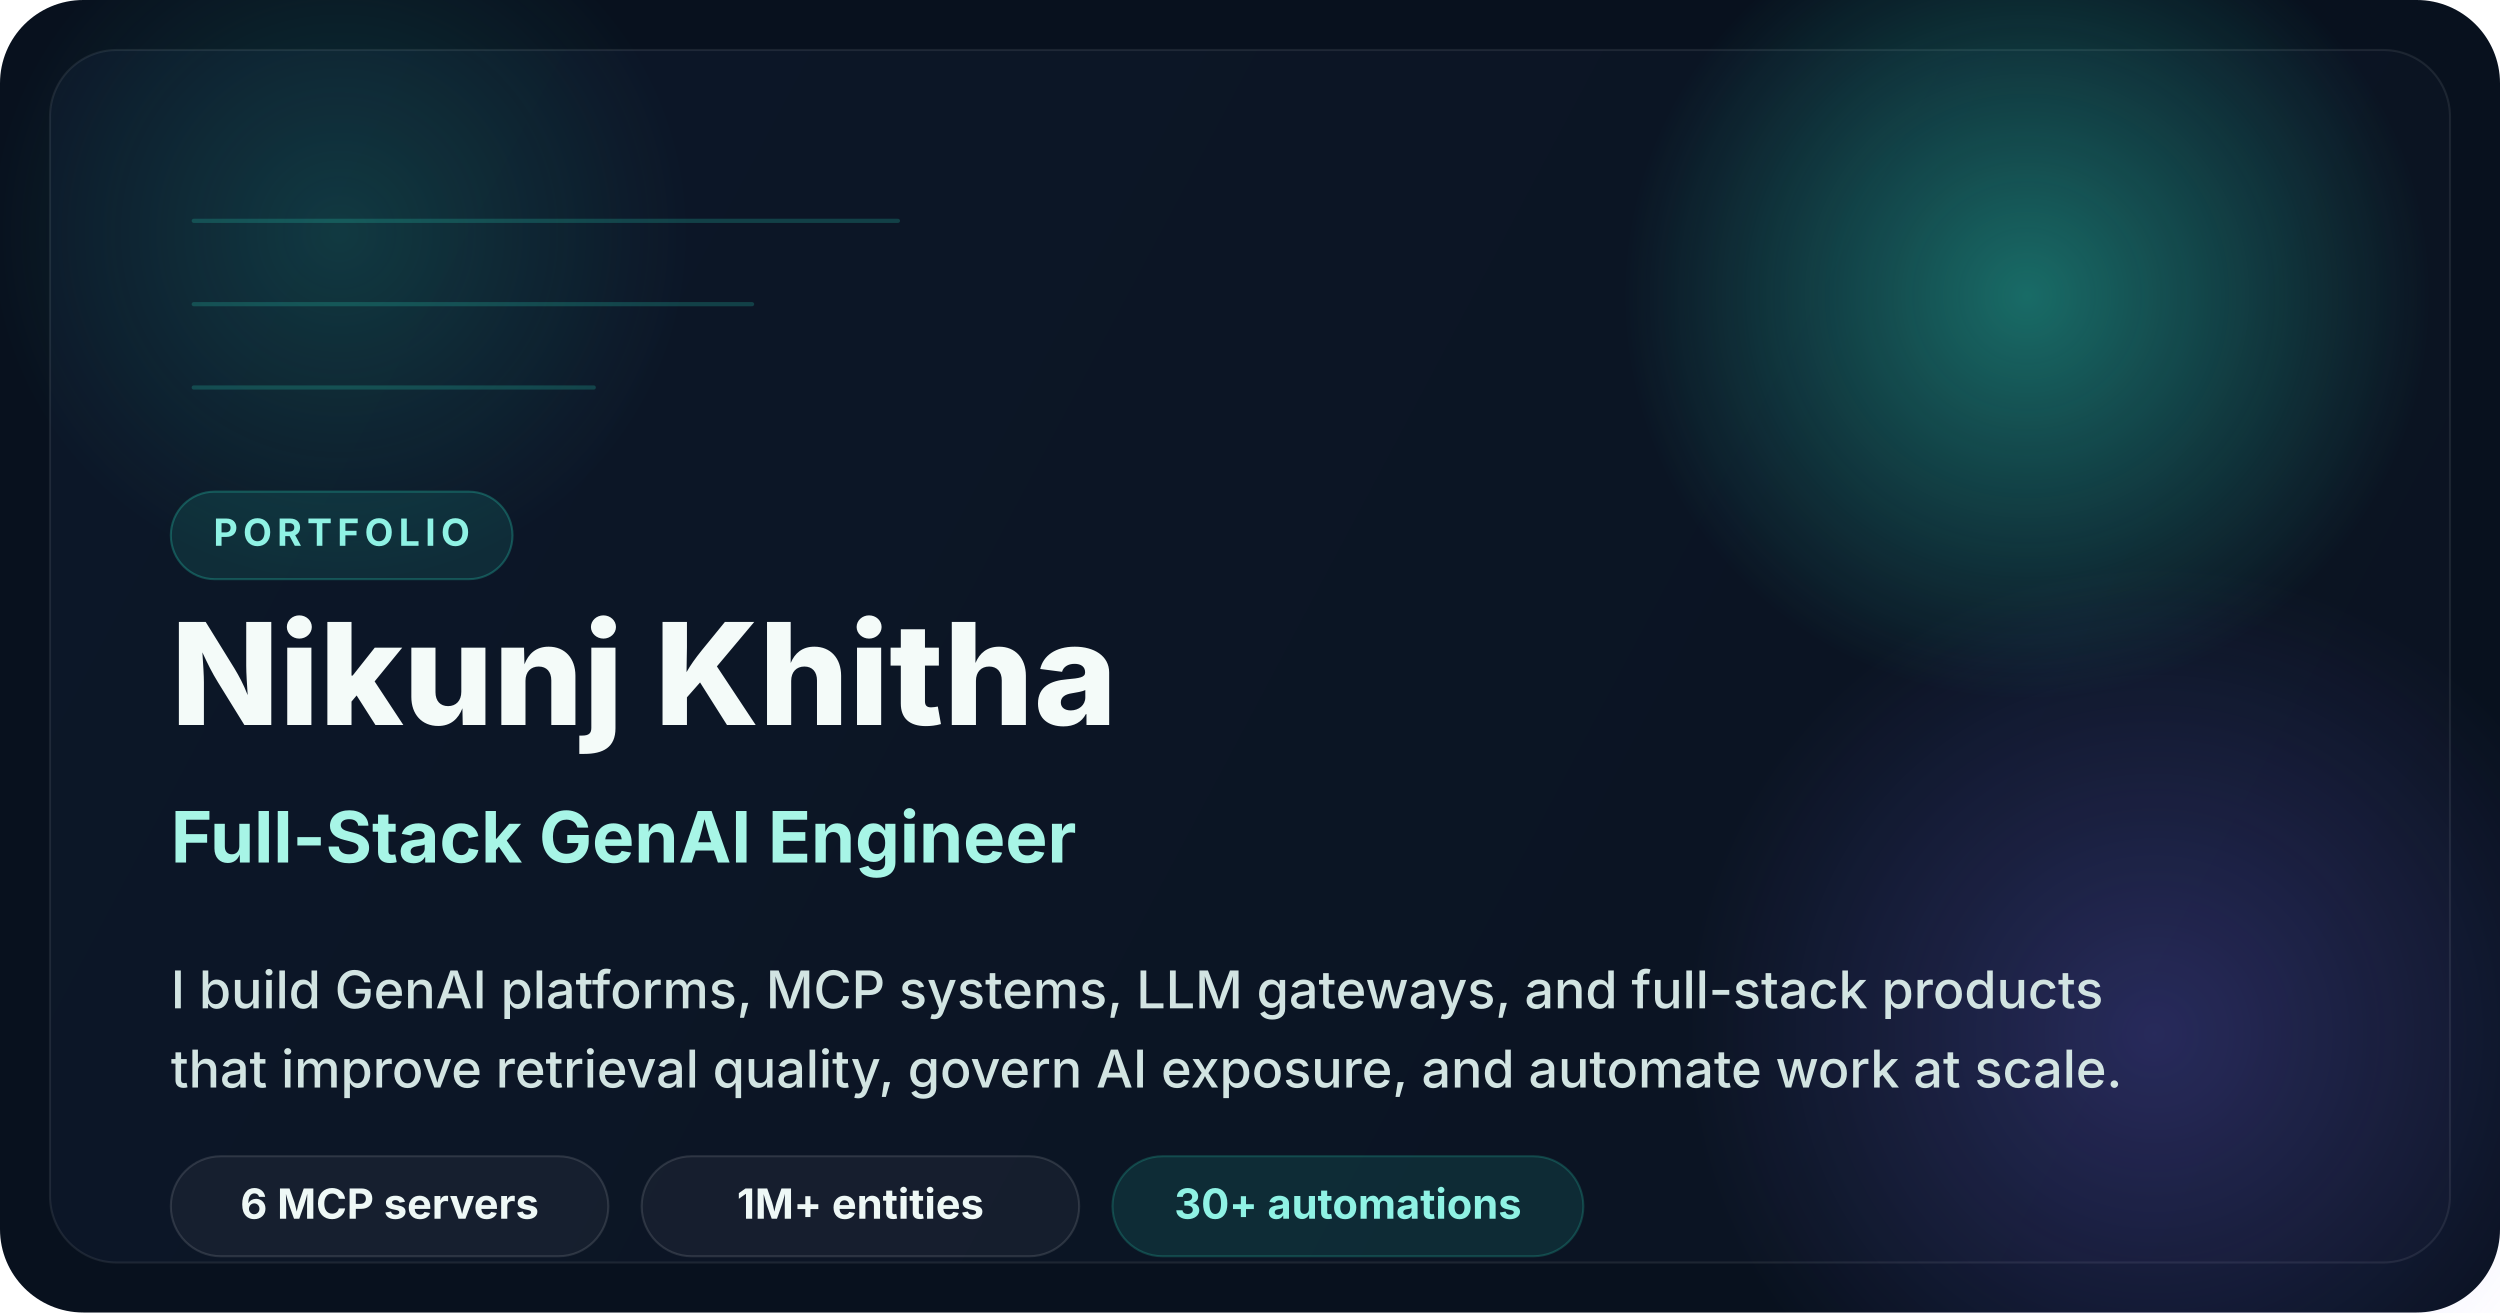
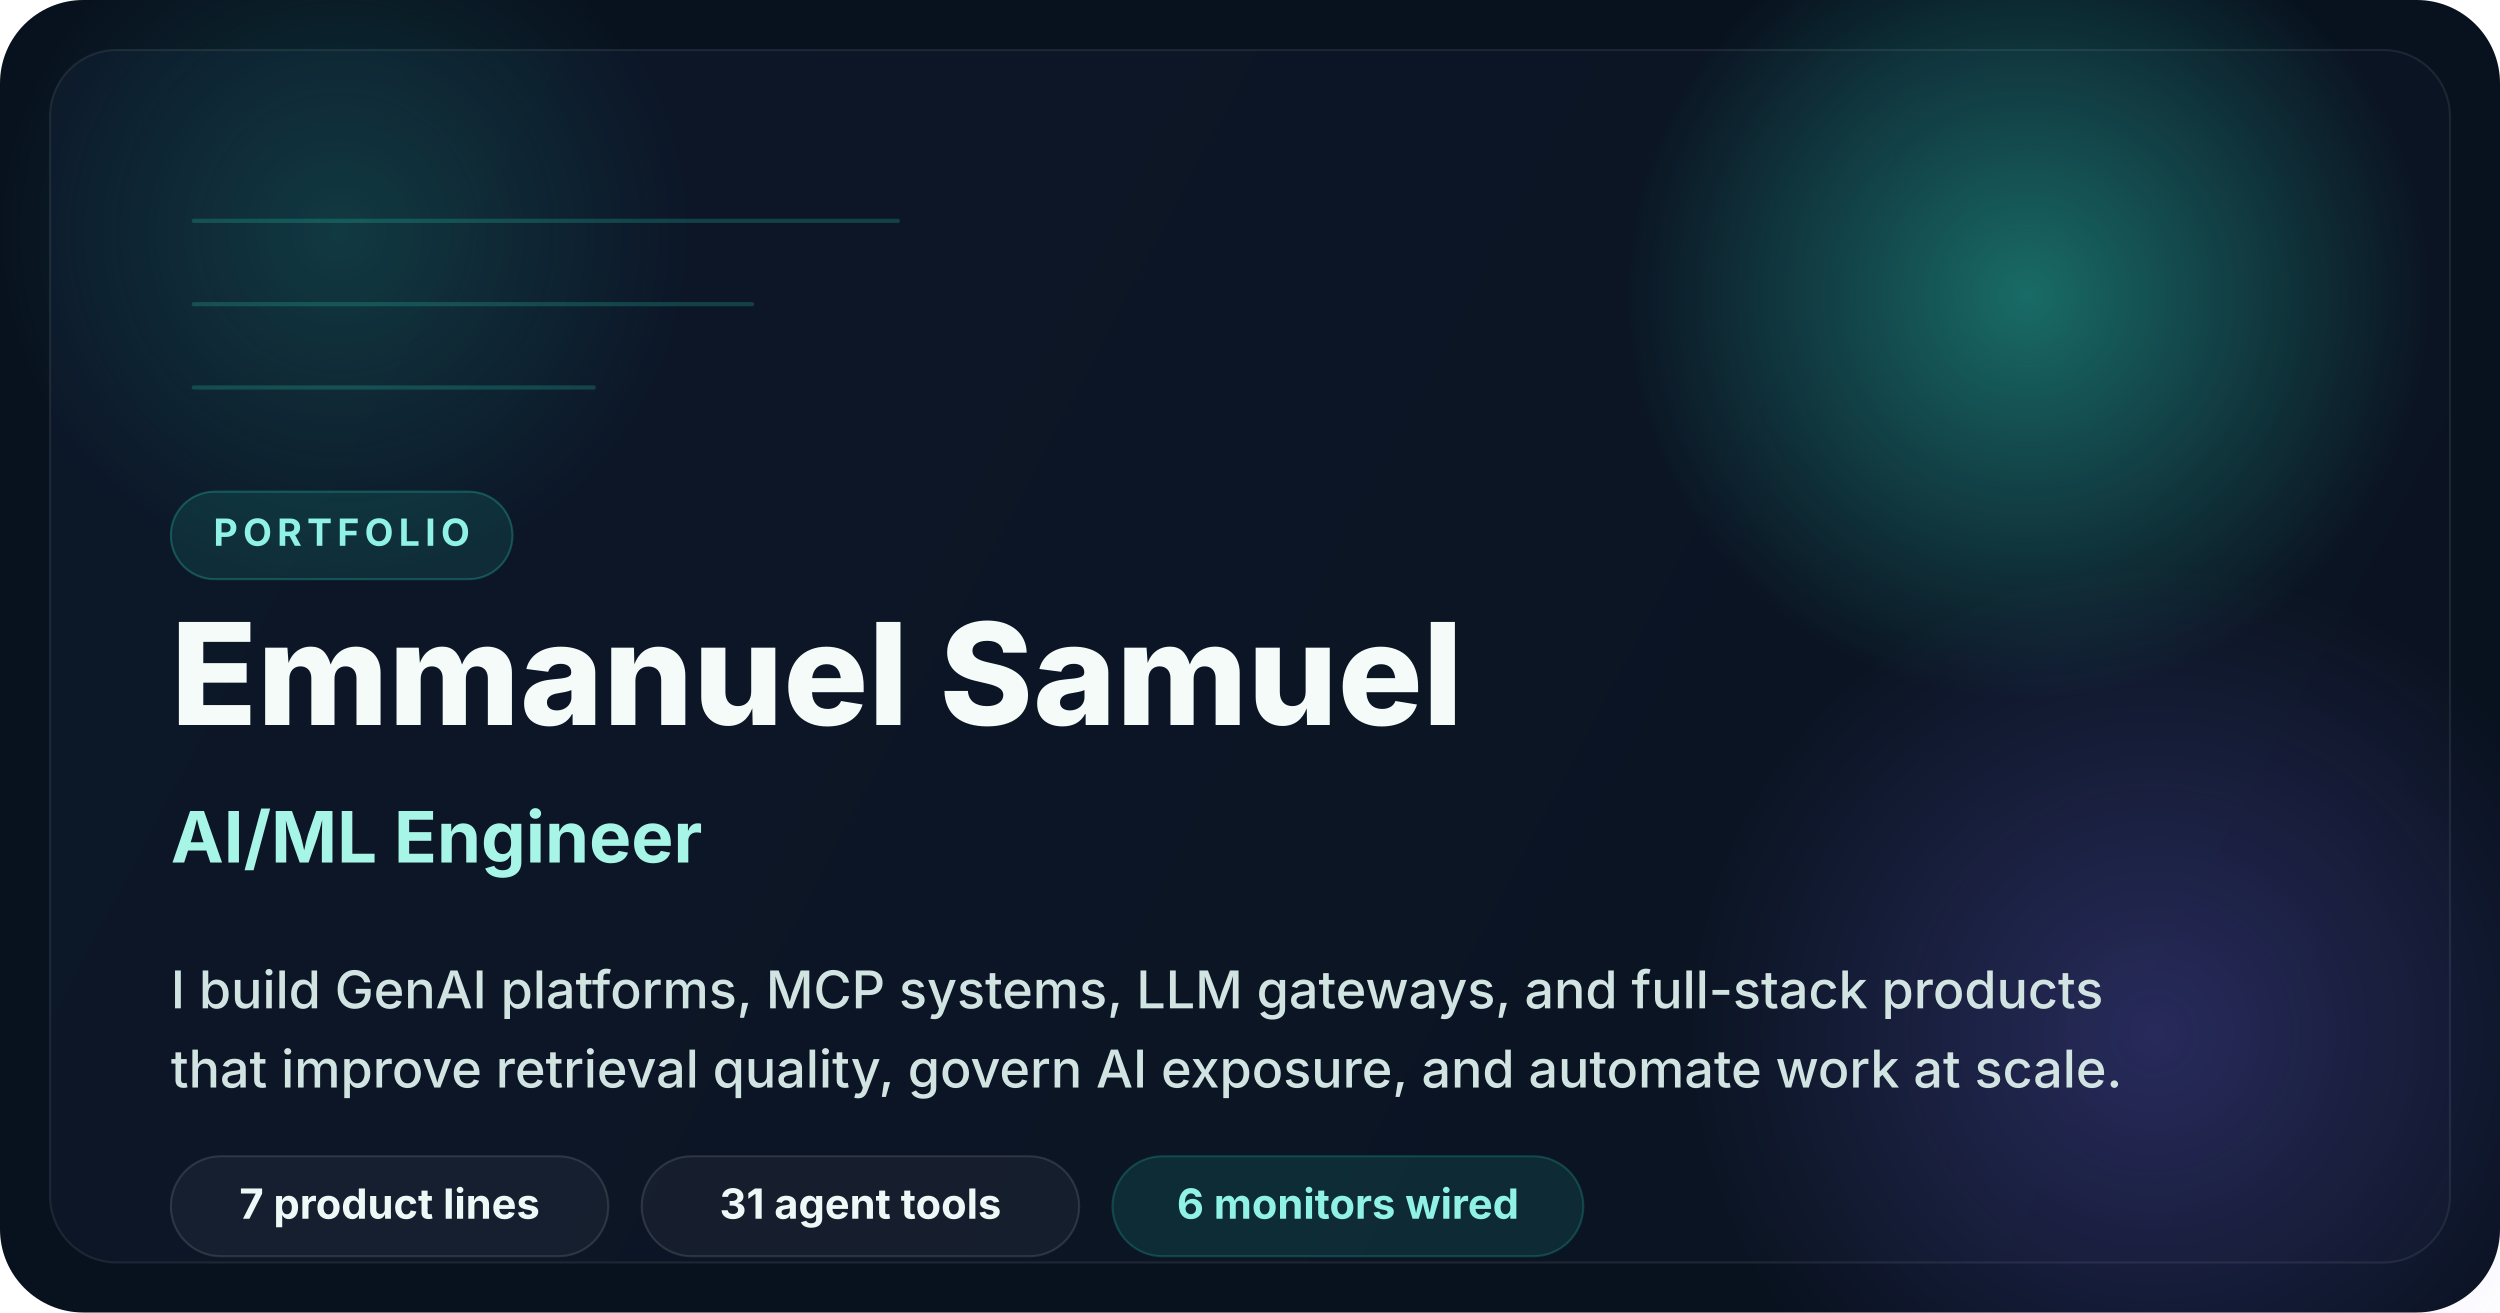
<svg xmlns="http://www.w3.org/2000/svg" width="1200" height="630" viewBox="0 0 1200 630" fill="none">
  <rect width="1200" height="630" rx="40" fill="#08111E" />
  <rect x="24" y="24" width="1152" height="582" rx="32" fill="url(#bg)" stroke="rgba(255,255,255,0.08)" />
  <circle cx="973" cy="142" r="194" fill="url(#orb1)" opacity="0.45" />
  <circle cx="1034" cy="496" r="224" fill="url(#orb2)" opacity="0.26" />
  <circle cx="163" cy="112" r="168" fill="url(#orb3)" opacity="0.18" />
  <g opacity="0.22">
    <path d="M93 106H431" stroke="#29D6B9" stroke-width="2" stroke-linecap="round" />
    <path d="M93 146H361" stroke="#29D6B9" stroke-width="2" stroke-linecap="round" />
    <path d="M93 186H285" stroke="#29D6B9" stroke-width="2" stroke-linecap="round" />
  </g>
  <rect x="82" y="236" width="164" height="42" rx="21" fill="rgba(41,214,185,0.12)" stroke="rgba(41,214,185,0.28)" />
  <text x="164" y="262" text-anchor="middle" fill="#8FF2E4" font-family="Inter, Arial, sans-serif" font-size="18" font-weight="700" letter-spacing="0.14em">PORTFOLIO</text>
-   <text x="82" y="348" fill="#F4FBF9" font-family="Inter, Arial, sans-serif" font-size="68" font-weight="800">Nikunj Khitha</text>
-   <text x="82" y="414" fill="#A7F5E6" font-family="Inter, Arial, sans-serif" font-size="34" font-weight="700">Full-Stack GenAI Engineer</text>
+   <text x="82" y="348" fill="#F4FBF9" font-family="Inter, Arial, sans-serif" font-size="68" font-weight="800">Emmanuel Samuel</text>
+   <text x="82" y="414" fill="#A7F5E6" font-family="Inter, Arial, sans-serif" font-size="34" font-weight="700">AI/ML Engineer</text>
  <text x="82" y="484" fill="#D2E4E2" font-family="Inter, Arial, sans-serif" font-size="25" font-weight="500">
    I build GenAI platforms, MCP systems, LLM gateways, and full-stack products
  </text>
  <text x="82" y="522" fill="#D2E4E2" font-family="Inter, Arial, sans-serif" font-size="25" font-weight="500">
    that improve retrieval quality, govern AI exposure, and automate work at scale.
  </text>
  <g>
    <rect x="82" y="555" width="210" height="48" rx="24" fill="rgba(255,255,255,0.04)" stroke="rgba(255,255,255,0.12)" />
-     <text x="187" y="585" text-anchor="middle" fill="#EEF8F6" font-family="Inter, Arial, sans-serif" font-size="20" font-weight="700">6 MCP servers</text>
+     <text x="187" y="585" text-anchor="middle" fill="#EEF8F6" font-family="Inter, Arial, sans-serif" font-size="20" font-weight="700">7 product lines</text>
    <rect x="308" y="555" width="210" height="48" rx="24" fill="rgba(255,255,255,0.04)" stroke="rgba(255,255,255,0.12)" />
-     <text x="413" y="585" text-anchor="middle" fill="#EEF8F6" font-family="Inter, Arial, sans-serif" font-size="20" font-weight="700">1M+ entities</text>
+     <text x="413" y="585" text-anchor="middle" fill="#EEF8F6" font-family="Inter, Arial, sans-serif" font-size="20" font-weight="700">31 agent tools</text>
    <rect x="534" y="555" width="226" height="48" rx="24" fill="rgba(41,214,185,0.12)" stroke="rgba(41,214,185,0.22)" />
-     <text x="647" y="585" text-anchor="middle" fill="#8FF2E4" font-family="Inter, Arial, sans-serif" font-size="20" font-weight="700">30+ automations</text>
+     <text x="647" y="585" text-anchor="middle" fill="#8FF2E4" font-family="Inter, Arial, sans-serif" font-size="20" font-weight="700">6 monitors wired</text>
  </g>
  <defs>
    <linearGradient id="bg" x1="88" y1="56" x2="1126" y2="606" gradientUnits="userSpaceOnUse">
      <stop stop-color="#0C1728" />
      <stop offset="1" stop-color="#0B1321" />
    </linearGradient>
    <radialGradient id="orb1" cx="0" cy="0" r="1" gradientUnits="userSpaceOnUse" gradientTransform="translate(973 142) rotate(90) scale(194)">
      <stop stop-color="#29D6B9" />
      <stop offset="1" stop-color="#29D6B9" stop-opacity="0" />
    </radialGradient>
    <radialGradient id="orb2" cx="0" cy="0" r="1" gradientUnits="userSpaceOnUse" gradientTransform="translate(1034 496) rotate(90) scale(224)">
      <stop stop-color="#7A6DFF" />
      <stop offset="1" stop-color="#7A6DFF" stop-opacity="0" />
    </radialGradient>
    <radialGradient id="orb3" cx="0" cy="0" r="1" gradientUnits="userSpaceOnUse" gradientTransform="translate(163 112) rotate(90) scale(168)">
      <stop stop-color="#29D6B9" />
      <stop offset="1" stop-color="#29D6B9" stop-opacity="0" />
    </radialGradient>
  </defs>
</svg>
